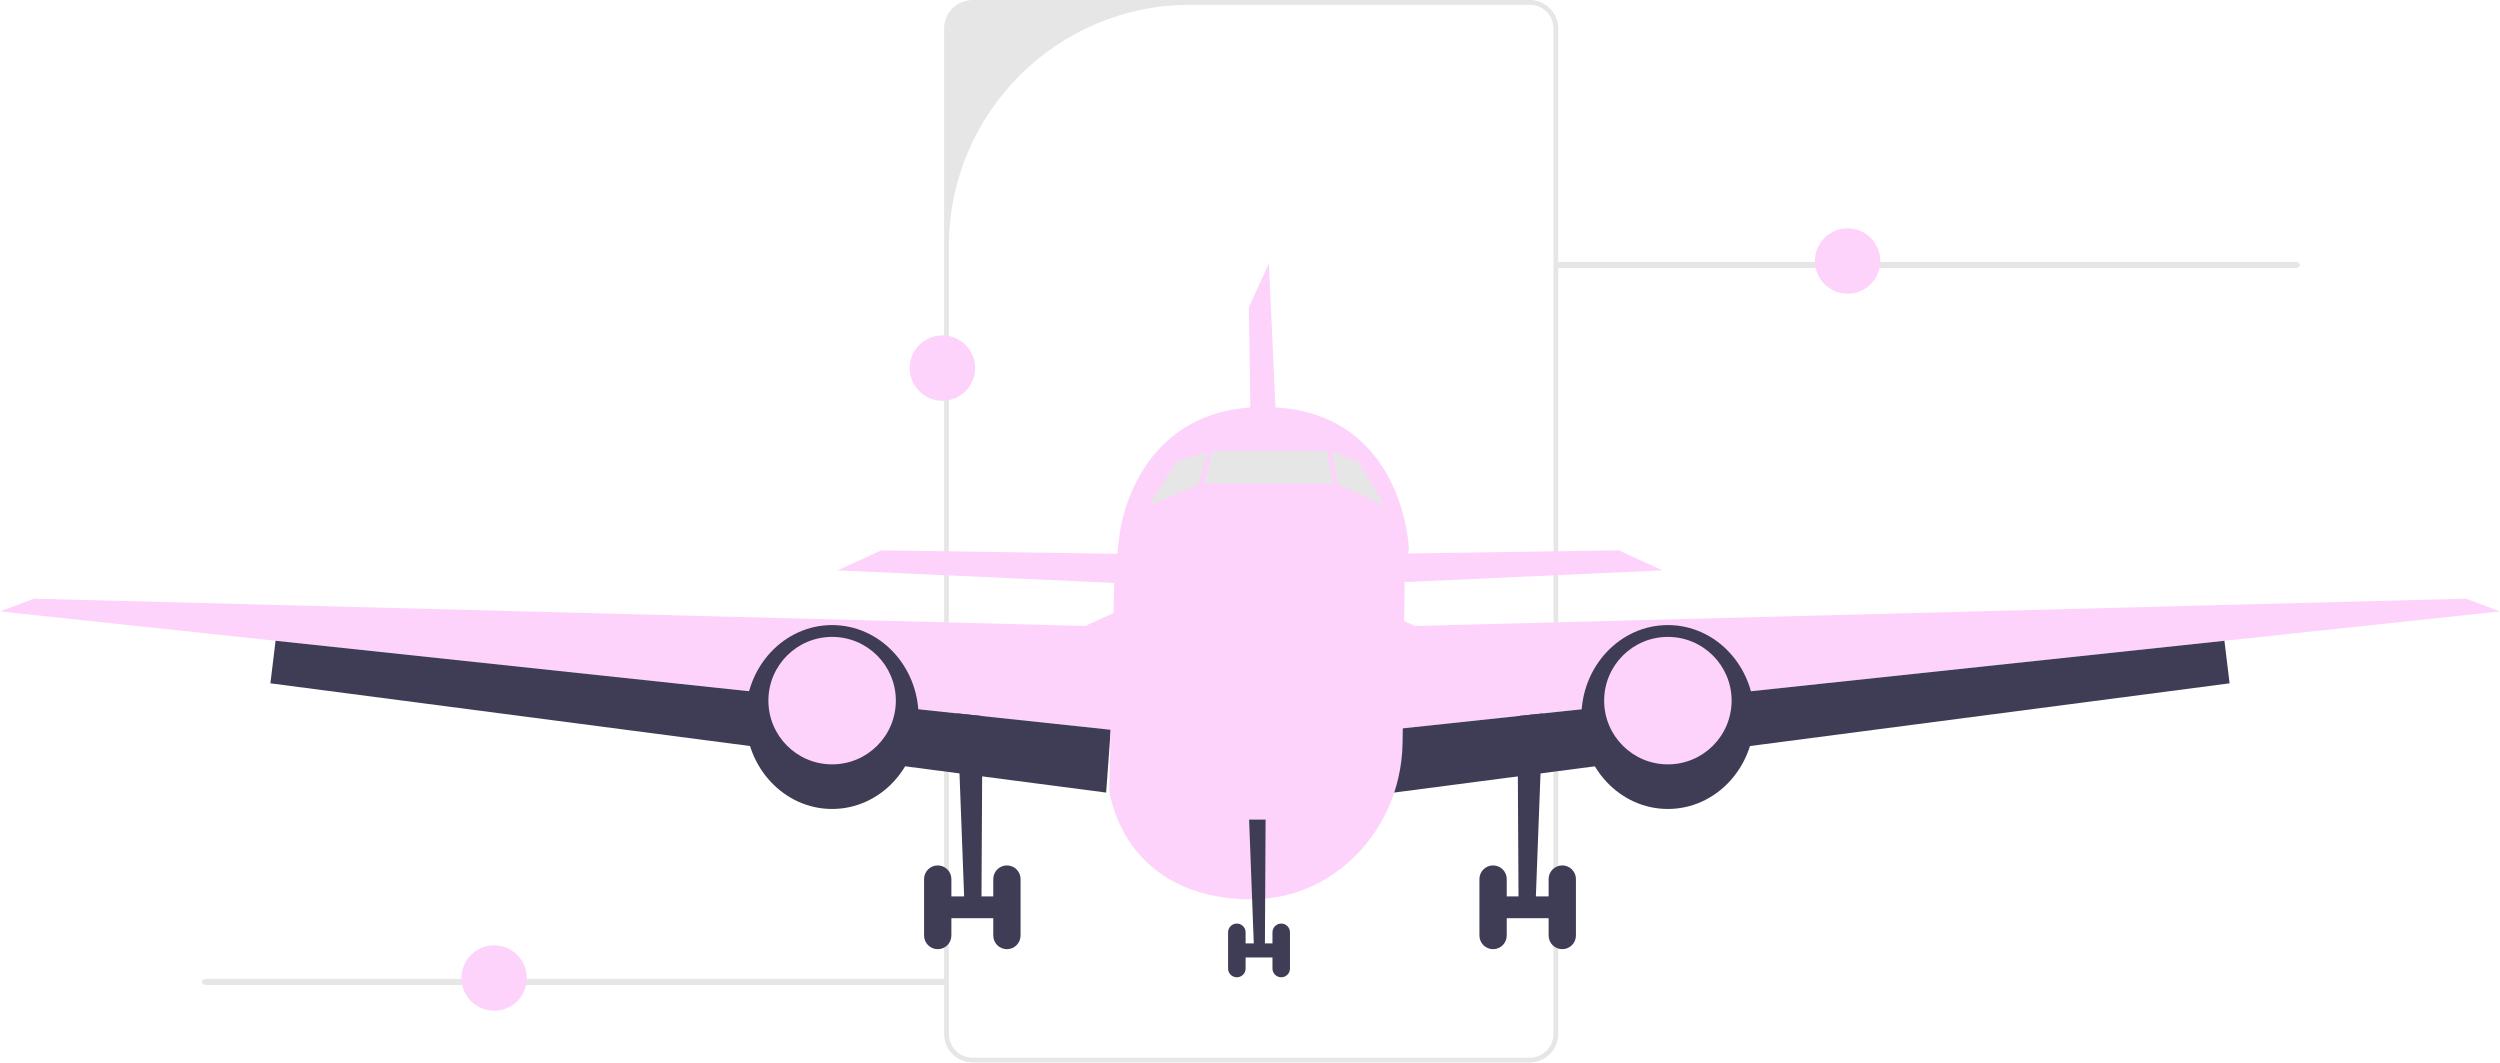
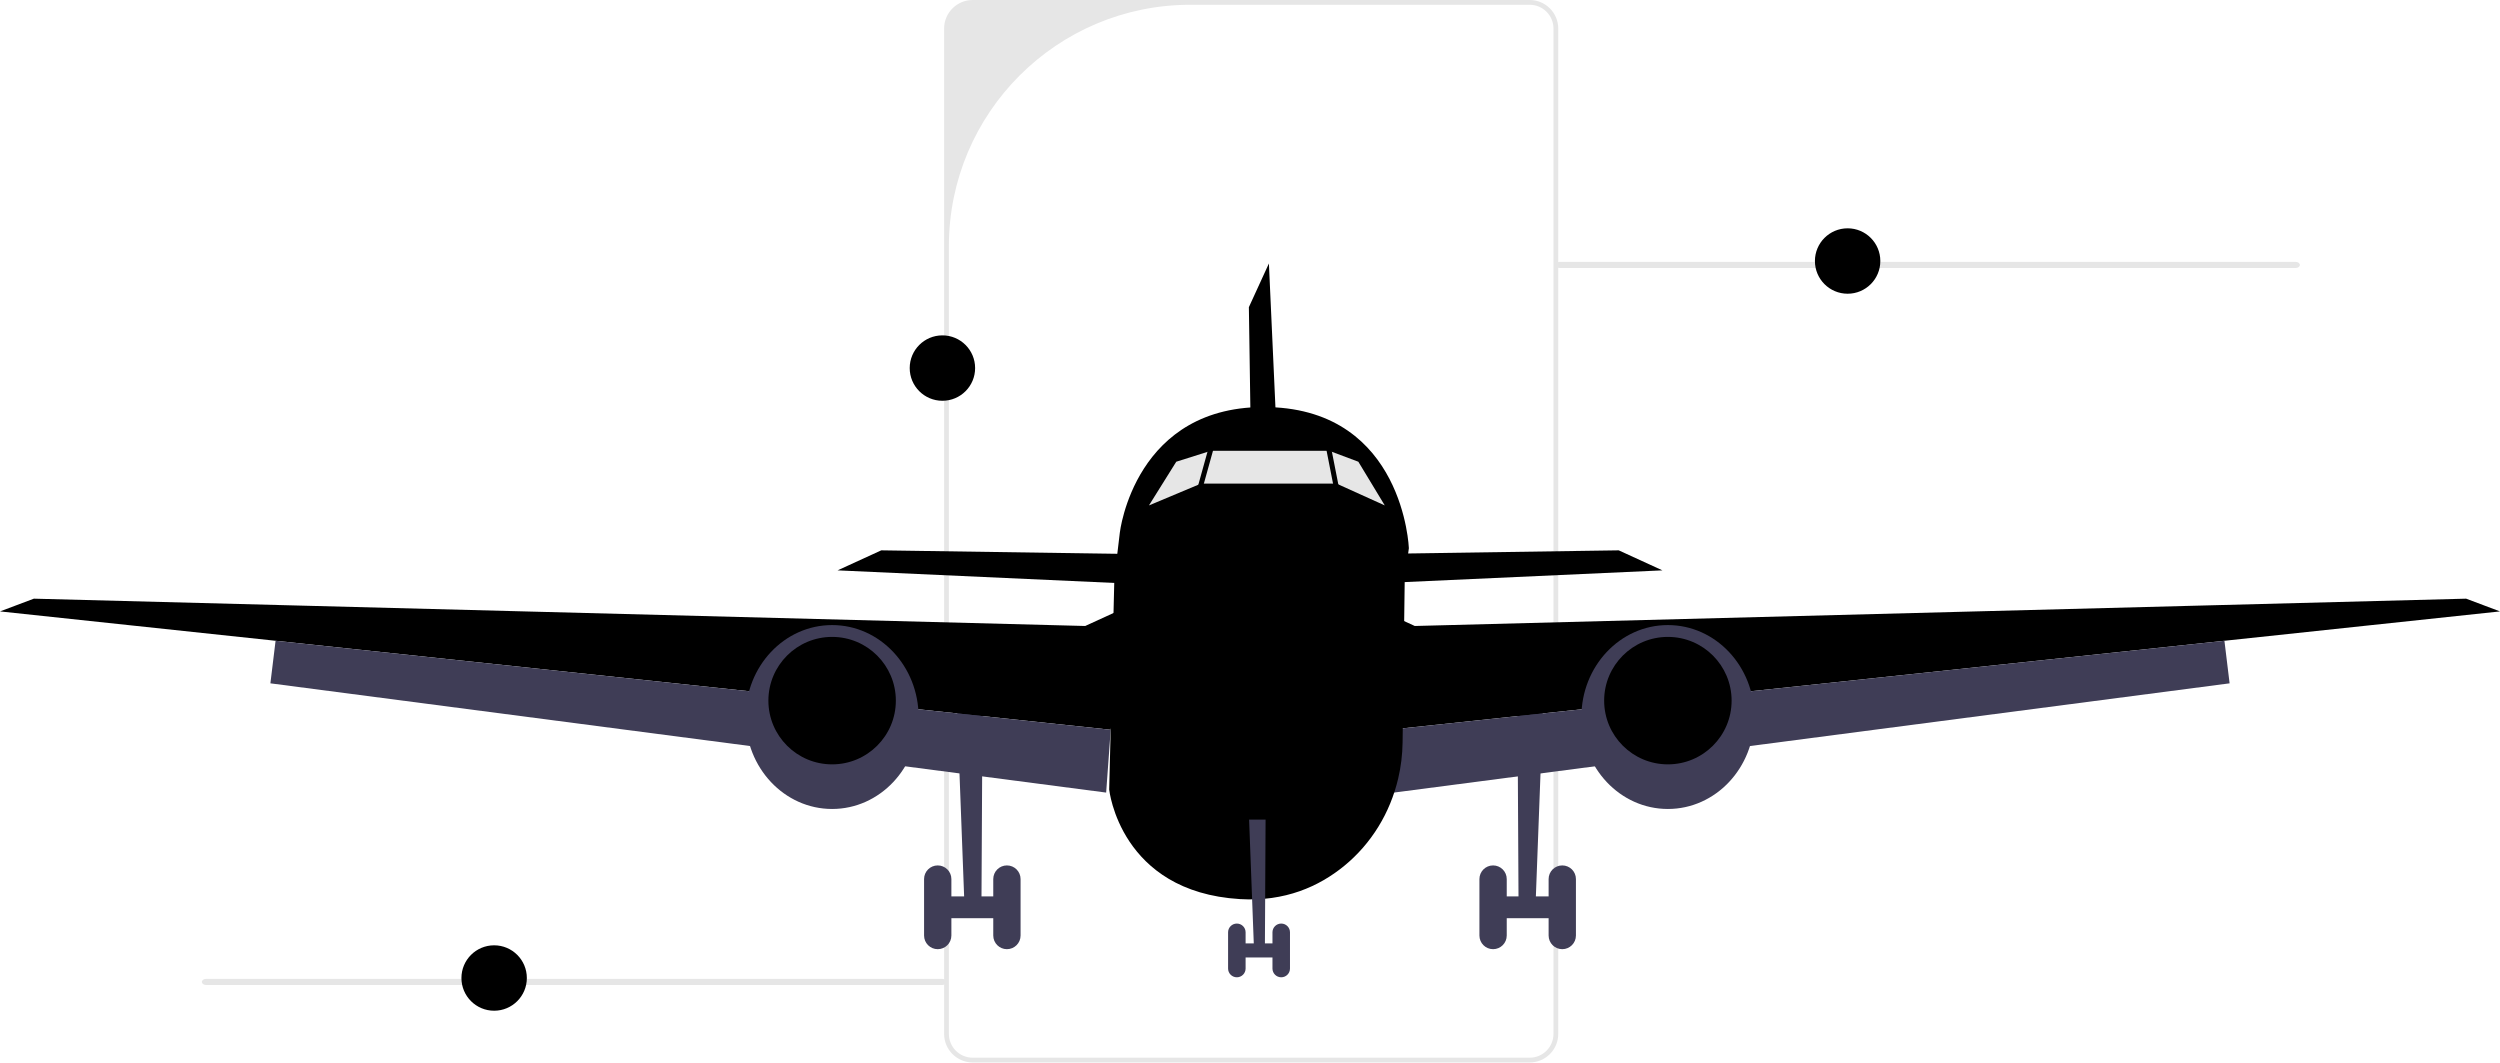
<svg xmlns="http://www.w3.org/2000/svg" width="993.73" height="422.322" viewBox="0 0 993.73 422.322">
  <path d="M608.038,422.322h-221.408c-6.261,0-11.355-5.094-11.355-11.355V11.355c0-6.261,5.094-11.355,11.355-11.355h221.408c6.261,0,11.355,5.094,11.355,11.355V410.967c0,6.261-5.094,11.355-11.355,11.355ZM473.168,1.896c-53.018,0-95.997,42.979-95.997,95.997V410.967c0,5.224,4.235,9.459,9.459,9.459h221.408c5.224,0,9.459-4.235,9.459-9.459V11.355c0-5.224-4.235-9.459-9.459-9.459h-134.87Z" fill="#e6e6e6" />
  <path d="M618.244,105.309c0,.677,.759,1.22,1.704,1.22h292.523c.945,0,1.704-.543,1.704-1.22,0-.677-.759-1.22-1.704-1.22h-292.523c-.945,0-1.704,.544-1.704,1.22h0Z" fill="#e6e6e6" />
  <polygon points="380.339 279.582 383.234 356.301 376.187 356.301 376.187 364.986 395.883 364.986 395.883 356.301 390.138 356.301 390.548 279.582 380.339 279.582" fill="#3f3d56" />
  <path d="M372.739,343.997h-0c2.998,0,5.428,2.43,5.428,5.428v22.437c0,2.998-2.43,5.428-5.428,5.428h0c-2.998,0-5.428-2.43-5.428-5.428v-22.437c0-2.998,2.43-5.428,5.428-5.428Z" fill="#3f3d56" />
  <path d="M400.242,343.997h-0c2.998,0,5.428,2.43,5.428,5.428v22.437c0,2.998-2.43,5.428-5.428,5.428h0c-2.998,0-5.428-2.43-5.428-5.428v-22.437c0-2.998,2.43-5.428,5.428-5.428Z" fill="#3f3d56" />
-   <polygon points="444.392 231.781 332.932 226.715 350.303 218.754 448.011 220.201 444.392 231.781" fill="#fdd3fb" />
-   <polygon points="0 243.032 13.461 237.965 431.364 248.822 448.735 240.86 441.497 290.076 109.538 254.704 0 243.032" fill="#fdd3fb" />
+   <polygon points="444.392 231.781 332.932 226.715 350.303 218.754 448.011 220.201 444.392 231.781" fill="#000000" />
+   <polygon points="0 243.032 13.461 237.965 431.364 248.822 448.735 240.86 441.497 290.076 109.538 254.704 0 243.032" fill="#000000" />
  <polygon points="107.479 271.62 109.538 254.704 441.497 290.076 439.688 315.046 107.479 271.62" fill="#3f3d56" />
  <ellipse cx="330.761" cy="285.01" rx="34.379" ry="36.55" fill="#3f3d56" />
-   <circle cx="330.761" cy="278.496" r="25.332" fill="#fdd3fb" />
+   <circle cx="330.761" cy="278.496" r="25.332" fill="#000000" />
  <polygon points="613.391 279.582 610.496 356.301 617.543 356.301 617.543 364.986 597.848 364.986 597.848 356.301 603.592 356.301 603.182 279.582 613.391 279.582" fill="#3f3d56" />
  <rect x="615.563" y="343.997" width="10.857" height="33.293" rx="5.428" ry="5.428" fill="#3f3d56" />
  <rect x="588.06" y="343.997" width="10.857" height="33.293" rx="5.428" ry="5.428" fill="#3f3d56" />
-   <polygon points="549.338 231.781 660.798 226.715 643.428 218.754 545.719 220.201 549.338 231.781" fill="#fdd3fb" />
-   <polygon points="509.444 216.188 504.378 104.728 496.416 122.099 497.864 219.807 509.444 216.188" fill="#fdd3fb" />
-   <polygon points="993.73 243.032 980.269 237.965 562.366 248.822 544.996 240.86 552.233 290.076 884.192 254.704 993.73 243.032" fill="#fdd3fb" />
+   <polygon points="549.338 231.781 660.798 226.715 643.428 218.754 545.719 220.201 549.338 231.781" fill="#000000" />
+   <polygon points="509.444 216.188 504.378 104.728 496.416 122.099 497.864 219.807 509.444 216.188" fill="#000000" />
+   <polygon points="993.73 243.032 980.269 237.965 562.366 248.822 544.996 240.86 552.233 290.076 884.192 254.704 993.73 243.032" fill="#000000" />
  <polygon points="886.251 271.62 884.192 254.704 552.233 290.076 554.043 315.046 886.251 271.62" fill="#3f3d56" />
  <ellipse cx="662.969" cy="285.01" rx="34.379" ry="36.55" fill="#3f3d56" />
-   <circle cx="662.969" cy="278.496" r="25.332" fill="#fdd3fb" />
-   <path d="M560.014,217.897l-1.643,12.106-.854,65.168c-.065,4.849-.651,9.641-1.752,14.287-3.17,13.534-10.574,25.846-21.51,34.77-9.923,8.106-23.457,14.244-41.37,13.158-47.769-2.895-51.988-43.549-51.988-43.549l1.802-73.723,.246-10.111,2.171-18.244s5.79-51.387,59.349-49.94c53.559,1.448,55.549,56.077,55.549,56.077Z" fill="#fdd3fb" />
+   <circle cx="662.969" cy="278.496" r="25.332" fill="#000000" />
+   <path d="M560.014,217.897l-1.643,12.106-.854,65.168c-.065,4.849-.651,9.641-1.752,14.287-3.17,13.534-10.574,25.846-21.51,34.77-9.923,8.106-23.457,14.244-41.37,13.158-47.769-2.895-51.988-43.549-51.988-43.549l1.802-73.723,.246-10.111,2.171-18.244s5.79-51.387,59.349-49.94c53.559,1.448,55.549,56.077,55.549,56.077Z" fill="#000000" />
  <polygon points="456.696 200.903 467.553 183.533 481.304 179.19 528.349 179.19 539.929 183.533 550.438 200.903 531.244 192.218 477.4 192.218 456.696 200.903" fill="#e6e6e6" />
  <g>
    <polygon points="496.509 325.785 498.366 375.001 493.846 375.001 493.846 380.573 506.48 380.573 506.48 375.001 502.795 375.001 503.058 325.785 496.509 325.785" fill="#3f3d56" />
    <path d="M491.634,367.108h0c1.923,0,3.482,1.559,3.482,3.482v14.393c0,1.923-1.559,3.482-3.482,3.482h0c-1.923,0-3.482-1.559-3.482-3.482v-14.393c0-1.923,1.559-3.482,3.482-3.482Z" fill="#3f3d56" />
    <path d="M509.277,367.108h0c1.923,0,3.482,1.559,3.482,3.482v14.393c0,1.923-1.559,3.482-3.482,3.482h0c-1.923,0-3.482-1.559-3.482-3.482v-14.393c0-1.923,1.559-3.482,3.482-3.482Z" fill="#3f3d56" />
  </g>
-   <rect x="460.318" y="185.79" width="37.363" height="2" transform="translate(170.8337 598.33) rotate(-74.47739)" fill="#fdd3fb" />
-   <rect x="530" y="174.108" width="2" height="37.363" transform="translate(-27.20847 106.0012) rotate(-11.11698)" fill="#fdd3fb" />
-   <circle cx="734.416" cy="103.754" r="13" fill="#fdd3fb" />
-   <circle cx="374.602" cy="146.306" r="13" fill="#fdd3fb" />
+   <rect x="460.318" y="185.79" width="37.363" height="2" transform="translate(170.8337 598.33) rotate(-74.47739)" fill="#000000" />
+   <rect x="530" y="174.108" width="2" height="37.363" transform="translate(-27.20847 106.0012) rotate(-11.11698)" fill="#000000" />
+   <circle cx="734.416" cy="103.754" r="13" fill="#000000" />
+   <circle cx="374.602" cy="146.306" r="13" fill="#000000" />
  <path d="M80.244,390.309c0,.677,.759,1.22,1.704,1.22H374.471c.945,0,1.704-.543,1.704-1.22,0-.677-.759-1.22-1.704-1.22H81.948c-.945,0-1.704,.544-1.704,1.22Z" fill="#e6e6e6" />
-   <circle cx="196.416" cy="388.754" r="13" fill="#fdd3fb" />
+   <circle cx="196.416" cy="388.754" r="13" fill="#000000" />
</svg>
